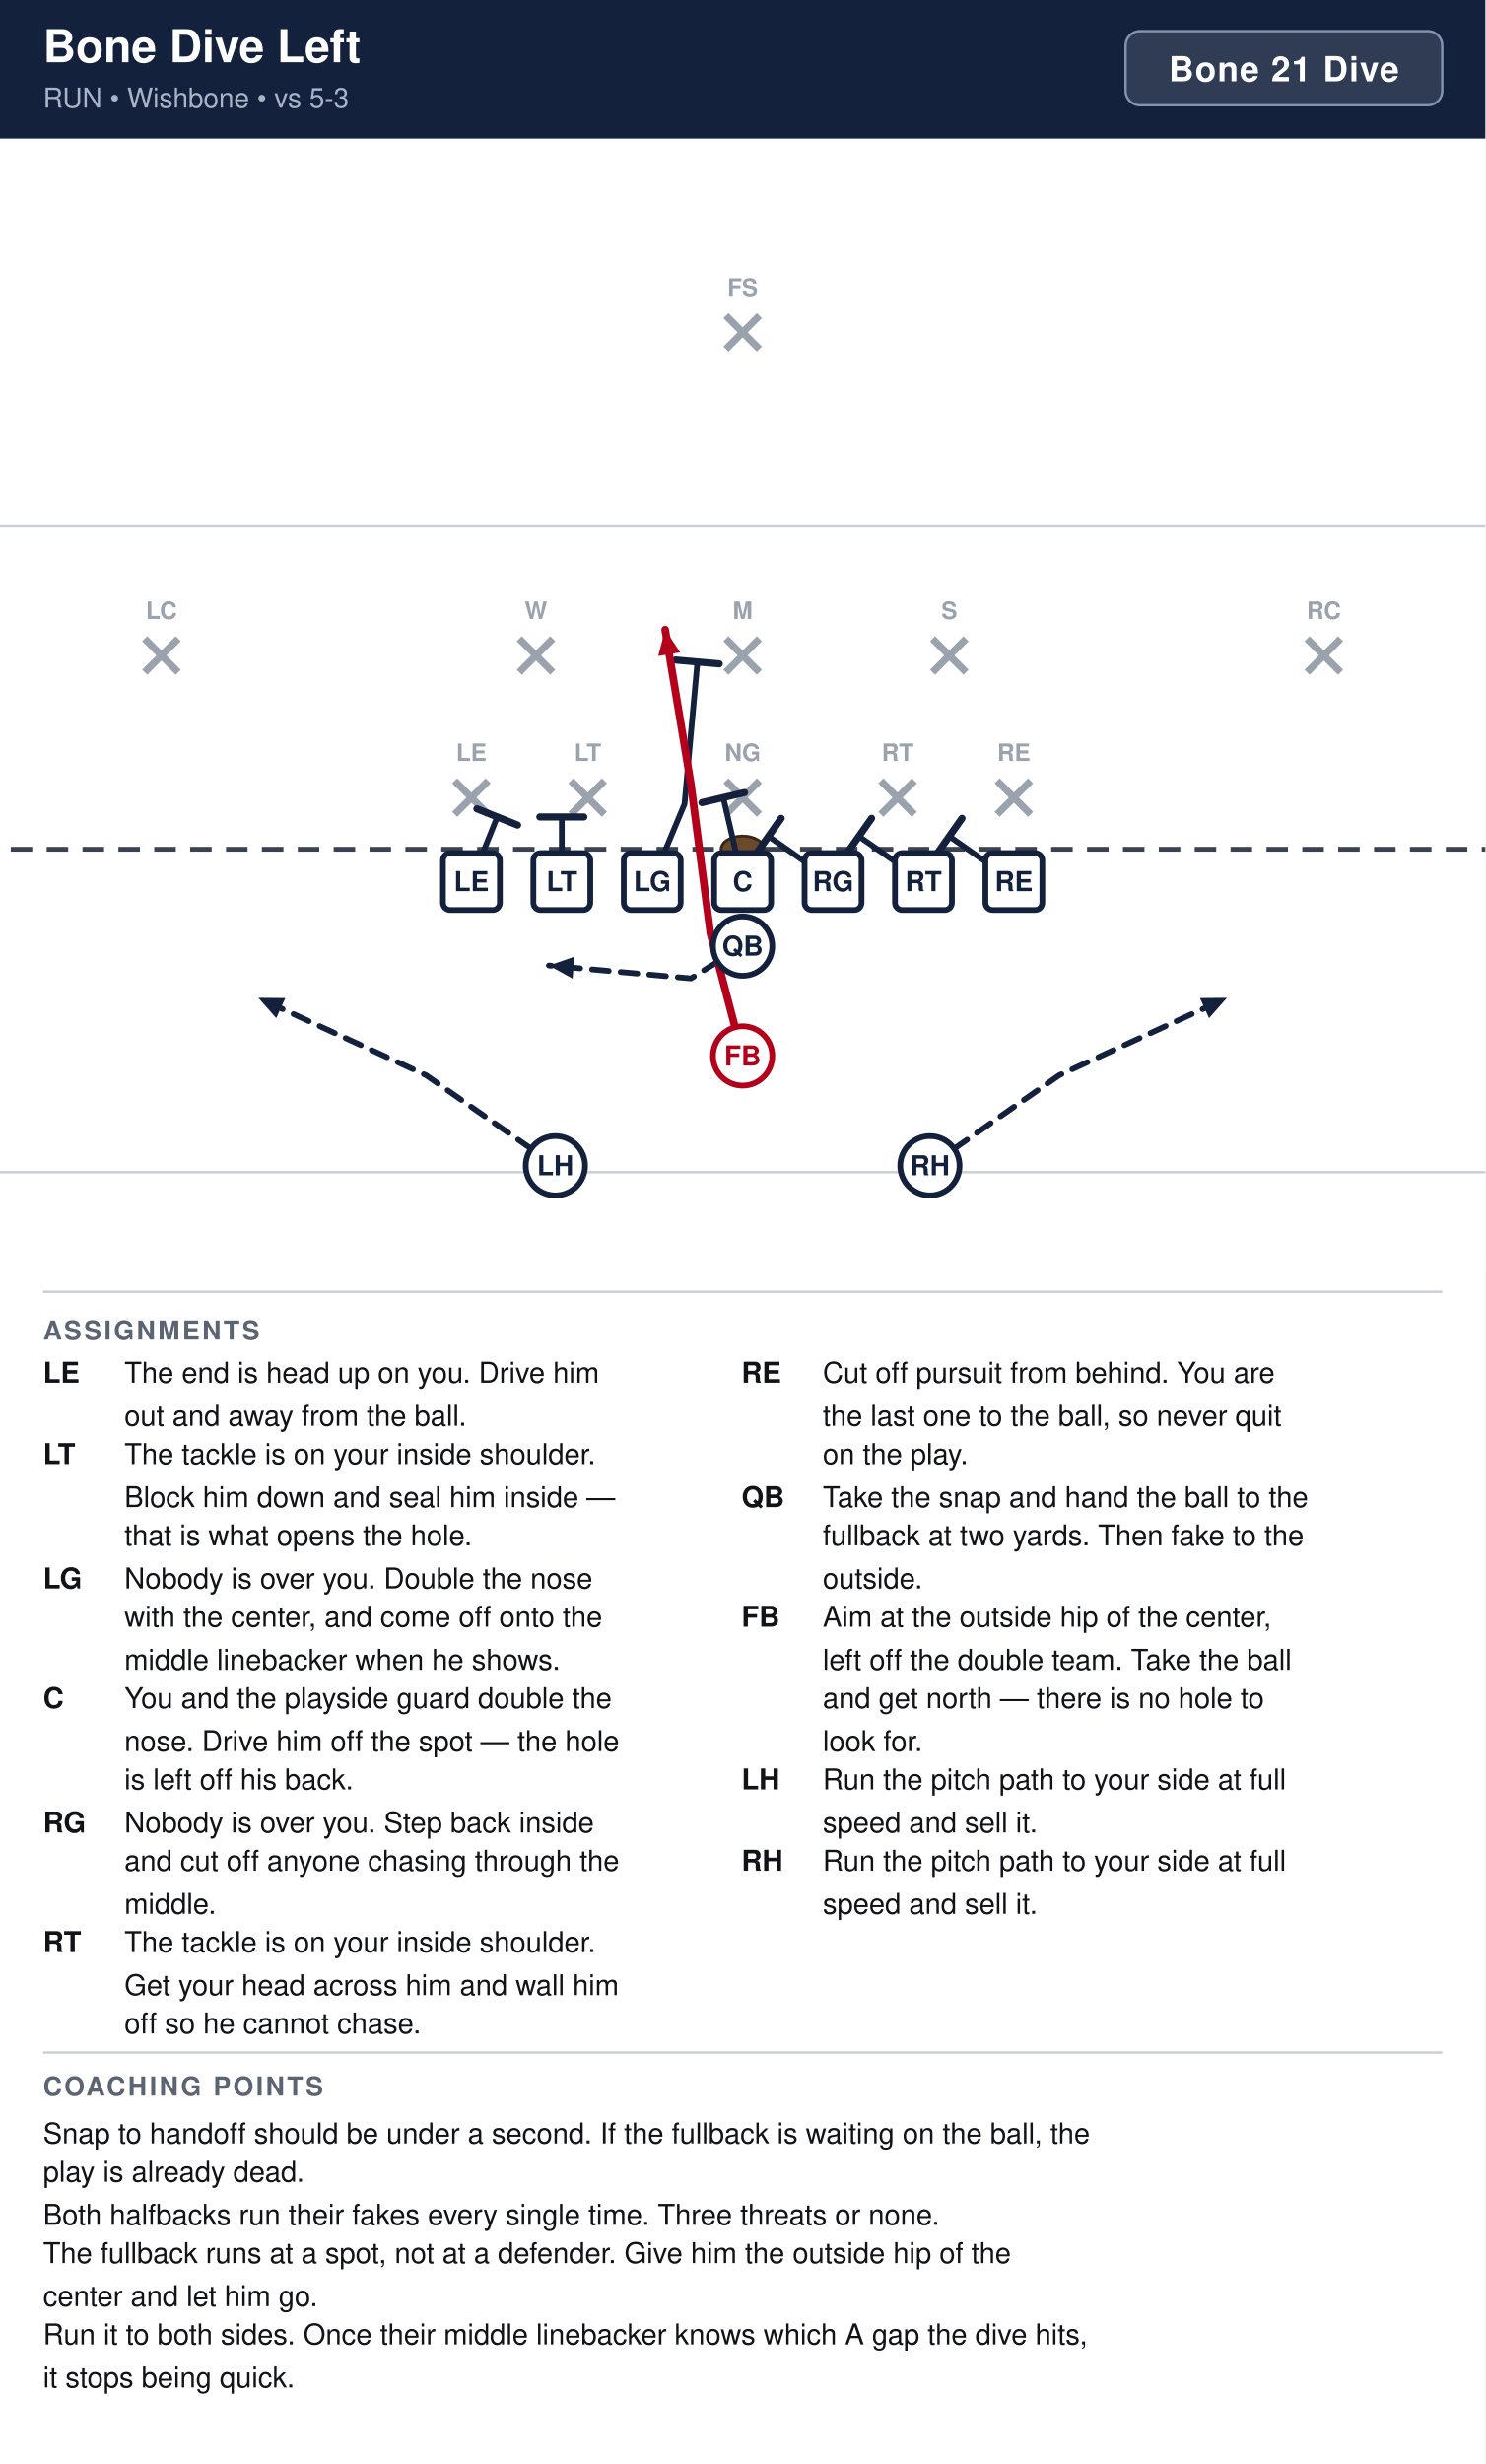
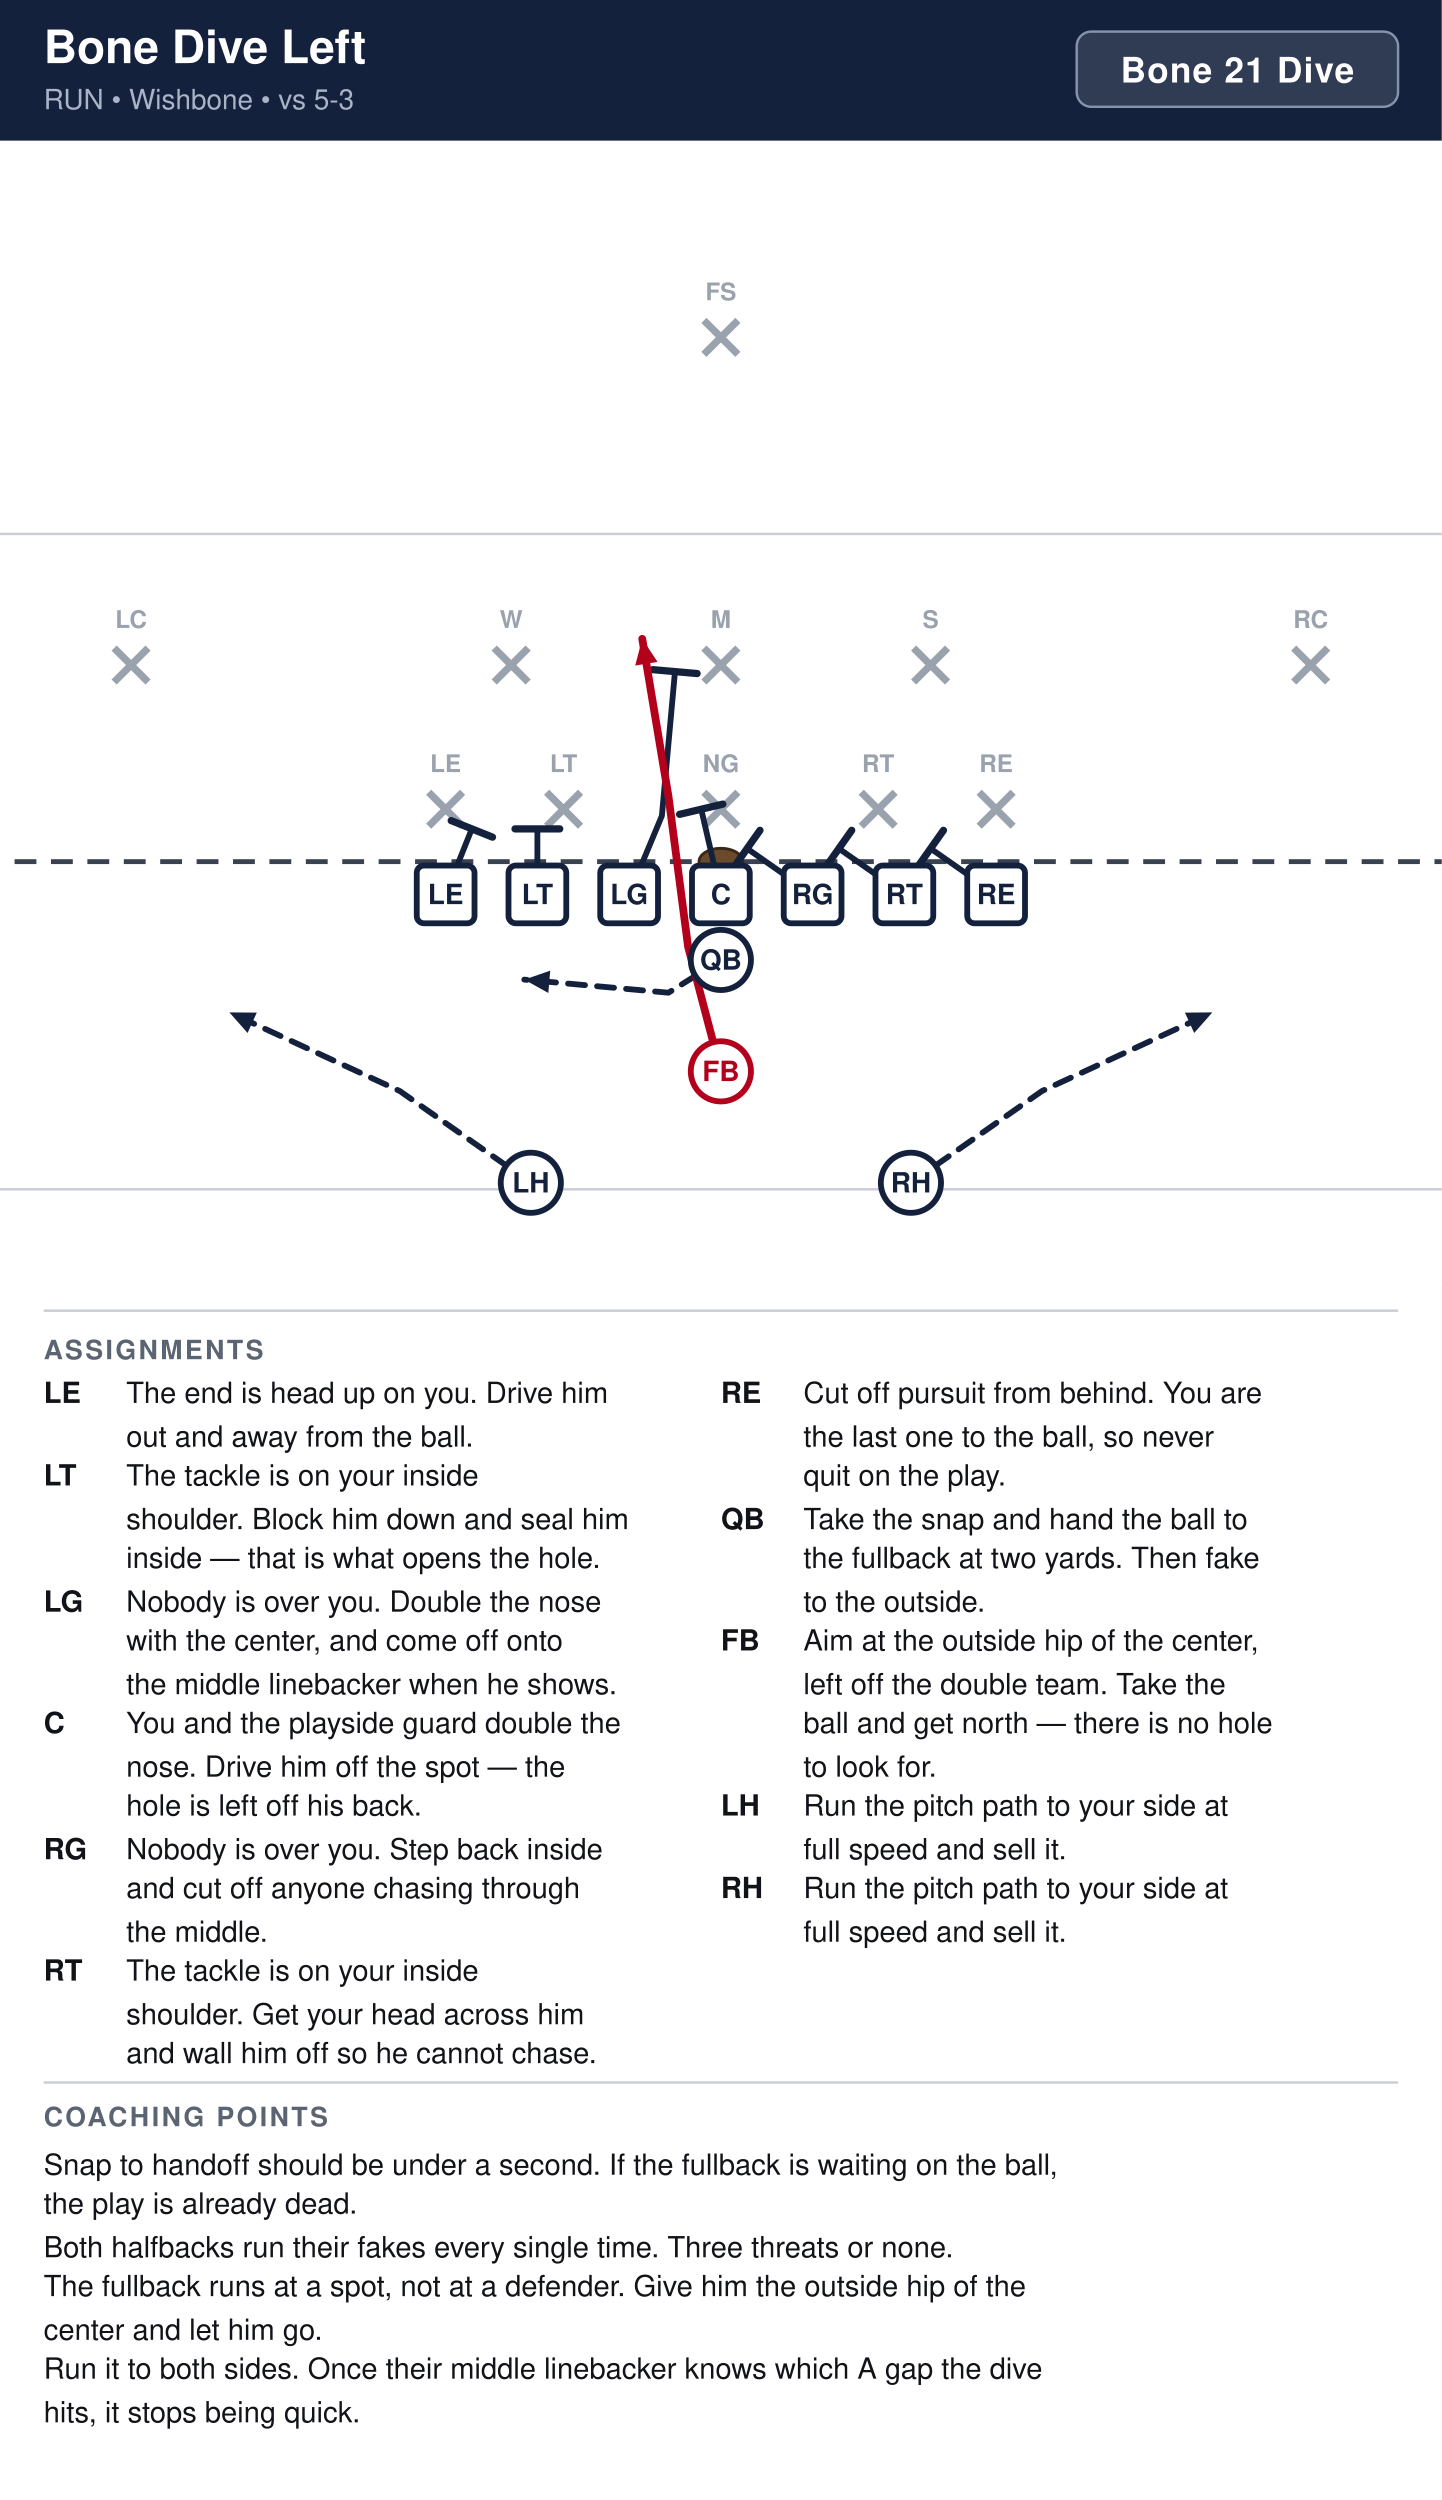
- <svg xmlns="http://www.w3.org/2000/svg" width="621" height="1030" viewBox="0 0 621 1030" font-family="Segoe UI, Helvetica, Arial, sans-serif">
+ <svg xmlns="http://www.w3.org/2000/svg" width="594" height="1030" viewBox="0 0 594 1030" font-family="Segoe UI, Helvetica, Arial, sans-serif">
  <rect width="100%" height="100%" fill="#ffffff" />
-   <rect x="0" y="0" width="621" height="58" fill="#14213d" />
+   <rect x="0" y="0" width="594" height="58" fill="#14213d" />
  <text x="18" y="26" font-size="19" font-weight="700" fill="#ffffff">Bone Dive Left</text>
  <text x="18" y="45" font-size="11.5" fill="#a9b4c7">RUN  •  Wishbone  •  vs 5-3</text>
-   <rect x="470.6" y="13" width="132.4" height="31" rx="6" fill="#ffffff" fill-opacity="0.12" stroke="#8593ad" stroke-width="1" />
-   <text x="536.8" y="34" text-anchor="middle" font-size="14.5" font-weight="700" fill="#ffffff" letter-spacing="0.5">Bone 21 Dive</text>
+   <rect x="443.6" y="13" width="132.4" height="31" rx="6" fill="#ffffff" fill-opacity="0.12" stroke="#8593ad" stroke-width="1" />
+   <text x="509.8" y="34" text-anchor="middle" font-size="14.5" font-weight="700" fill="#ffffff" letter-spacing="0.5">Bone 21 Dive</text>
  <clipPath id="fieldclip">
-     <rect x="0" y="58" width="621" height="472" />
+     <rect x="0" y="58" width="594" height="472" />
  </clipPath>
  <g clip-path="url(#fieldclip)">
-     <g transform="translate(-40.5,31.0)">
+     <g transform="translate(-54.0,31.0)">
      <rect x="0" y="0" width="702" height="513" fill="#ffffff" />
      <line x1="0" y1="459.0" x2="702" y2="459.0" stroke="#c8cdd6" stroke-width="1" />
      <line x1="0" y1="189.0" x2="702" y2="189.0" stroke="#c8cdd6" stroke-width="1" />
      <line x1="0" y1="324.0" x2="702" y2="324.0" stroke="#3a4150" stroke-width="2" stroke-dasharray="9 6" />
      <ellipse cx="351.0" cy="324.0" rx="9" ry="5.5" fill="#6b4a2b" stroke="#3a2716" stroke-width="1.2" />
      <line x1="230.6" y1="295.4" x2="244.6" y2="309.4" stroke="#9aa2ae" stroke-width="3" />
      <line x1="244.6" y1="295.4" x2="230.6" y2="309.4" stroke="#9aa2ae" stroke-width="3" />
      <text x="237.6" y="287.1" text-anchor="middle" font-size="10" fill="#9aa2ae" font-weight="600">LE</text>
      <line x1="279.2" y1="295.4" x2="293.2" y2="309.4" stroke="#9aa2ae" stroke-width="3" />
      <line x1="293.2" y1="295.4" x2="279.2" y2="309.4" stroke="#9aa2ae" stroke-width="3" />
      <text x="286.2" y="287.1" text-anchor="middle" font-size="10" fill="#9aa2ae" font-weight="600">LT</text>
      <line x1="344.0" y1="295.4" x2="358.0" y2="309.4" stroke="#9aa2ae" stroke-width="3" />
      <line x1="358.0" y1="295.4" x2="344.0" y2="309.4" stroke="#9aa2ae" stroke-width="3" />
      <text x="351.0" y="287.1" text-anchor="middle" font-size="10" fill="#9aa2ae" font-weight="600">NG</text>
      <line x1="408.8" y1="295.4" x2="422.8" y2="309.4" stroke="#9aa2ae" stroke-width="3" />
      <line x1="422.8" y1="295.4" x2="408.8" y2="309.4" stroke="#9aa2ae" stroke-width="3" />
      <text x="415.8" y="287.1" text-anchor="middle" font-size="10" fill="#9aa2ae" font-weight="600">RT</text>
      <line x1="457.4" y1="295.4" x2="471.4" y2="309.4" stroke="#9aa2ae" stroke-width="3" />
      <line x1="471.4" y1="295.4" x2="457.4" y2="309.4" stroke="#9aa2ae" stroke-width="3" />
      <text x="464.4" y="287.1" text-anchor="middle" font-size="10" fill="#9aa2ae" font-weight="600">RE</text>
      <line x1="257.6" y1="236.0" x2="271.6" y2="250.0" stroke="#9aa2ae" stroke-width="3" />
      <line x1="271.6" y1="236.0" x2="257.6" y2="250.0" stroke="#9aa2ae" stroke-width="3" />
      <text x="264.6" y="227.7" text-anchor="middle" font-size="10" fill="#9aa2ae" font-weight="600">W</text>
      <line x1="344.0" y1="236.0" x2="358.0" y2="250.0" stroke="#9aa2ae" stroke-width="3" />
      <line x1="358.0" y1="236.0" x2="344.0" y2="250.0" stroke="#9aa2ae" stroke-width="3" />
      <text x="351.0" y="227.7" text-anchor="middle" font-size="10" fill="#9aa2ae" font-weight="600">M</text>
      <line x1="430.4" y1="236.0" x2="444.4" y2="250.0" stroke="#9aa2ae" stroke-width="3" />
      <line x1="444.4" y1="236.0" x2="430.4" y2="250.0" stroke="#9aa2ae" stroke-width="3" />
      <text x="437.4" y="227.7" text-anchor="middle" font-size="10" fill="#9aa2ae" font-weight="600">S</text>
      <line x1="101.0" y1="236.0" x2="115.0" y2="250.0" stroke="#9aa2ae" stroke-width="3" />
      <line x1="115.0" y1="236.0" x2="101.0" y2="250.0" stroke="#9aa2ae" stroke-width="3" />
      <text x="108.0" y="227.7" text-anchor="middle" font-size="10" fill="#9aa2ae" font-weight="600">LC</text>
      <line x1="587.0" y1="236.0" x2="601.0" y2="250.0" stroke="#9aa2ae" stroke-width="3" />
      <line x1="601.0" y1="236.0" x2="587.0" y2="250.0" stroke="#9aa2ae" stroke-width="3" />
      <text x="594.0" y="227.7" text-anchor="middle" font-size="10" fill="#9aa2ae" font-weight="600">RC</text>
      <line x1="344.0" y1="101.0" x2="358.0" y2="115.0" stroke="#9aa2ae" stroke-width="3" />
      <line x1="358.0" y1="101.0" x2="344.0" y2="115.0" stroke="#9aa2ae" stroke-width="3" />
      <text x="351.0" y="92.7" text-anchor="middle" font-size="10" fill="#9aa2ae" font-weight="600">FS</text>
      <path d="M464.4,337.5 L437.4,318.6" fill="none" stroke="#14213d" stroke-width="2.4" stroke-linecap="round" stroke-linejoin="round" />
      <line x1="432.1" y1="326.1" x2="442.7" y2="311.1" stroke="#14213d" stroke-width="3.0" stroke-linecap="round" />
      <path d="M426.6,337.5 L399.6,318.6" fill="none" stroke="#14213d" stroke-width="2.4" stroke-linecap="round" stroke-linejoin="round" />
      <line x1="394.3" y1="326.1" x2="404.9" y2="311.1" stroke="#14213d" stroke-width="3.0" stroke-linecap="round" />
      <path d="M388.8,337.5 L361.8,318.6" fill="none" stroke="#14213d" stroke-width="2.4" stroke-linecap="round" stroke-linejoin="round" />
      <line x1="356.5" y1="326.1" x2="367.1" y2="311.1" stroke="#14213d" stroke-width="3.0" stroke-linecap="round" />
      <path d="M351.0,337.5 L342.9,302.4" fill="none" stroke="#14213d" stroke-width="2.4" stroke-linecap="round" stroke-linejoin="round" />
      <line x1="334.0" y1="304.5" x2="351.8" y2="300.3" stroke="#14213d" stroke-width="3.0" stroke-linecap="round" />
      <path d="M313.2,337.5 L326.7,305.1 L332.1,245.7" fill="none" stroke="#14213d" stroke-width="2.4" stroke-linecap="round" stroke-linejoin="round" />
      <line x1="323.0" y1="244.9" x2="341.2" y2="246.5" stroke="#14213d" stroke-width="3.0" stroke-linecap="round" />
      <path d="M275.4,337.5 L275.4,310.5" fill="none" stroke="#14213d" stroke-width="2.4" stroke-linecap="round" stroke-linejoin="round" />
      <line x1="266.2" y1="310.5" x2="284.6" y2="310.5" stroke="#14213d" stroke-width="3.0" stroke-linecap="round" />
      <path d="M237.6,337.5 L248.4,310.5" fill="none" stroke="#14213d" stroke-width="2.4" stroke-linecap="round" stroke-linejoin="round" />
      <line x1="239.9" y1="307.1" x2="256.9" y2="313.9" stroke="#14213d" stroke-width="3.0" stroke-linecap="round" />
      <path d="M351.0,364.5 L329.4,378.0 L270.0,372.6" fill="none" stroke="#14213d" stroke-width="2.4" stroke-linecap="round" stroke-linejoin="round" stroke-dasharray="7 5" />
      <polygon points="270.0,372.6 280.7,368.9 279.9,378.1" fill="#14213d" />
      <path d="M351.0,410.4 L337.5,359.1 L329.4,297.0 L318.6,232.2" fill="none" stroke="#b3001b" stroke-width="3.2" stroke-linecap="round" stroke-linejoin="round" />
      <polygon points="318.6,232.2 324.9,241.7 315.7,243.2" fill="#b3001b" />
      <path d="M429.3,456.3 L483.3,418.5 L553.5,386.1" fill="none" stroke="#14213d" stroke-width="2.4" stroke-linecap="round" stroke-linejoin="round" stroke-dasharray="7 5" />
      <polygon points="553.5,386.1 546.0,394.6 542.2,386.2" fill="#14213d" />
      <path d="M272.7,456.3 L218.7,418.5 L148.5,386.1" fill="none" stroke="#14213d" stroke-width="2.4" stroke-linecap="round" stroke-linejoin="round" stroke-dasharray="7 5" />
      <polygon points="148.5,386.1 159.8,386.2 156.0,394.6" fill="#14213d" />
      <rect x="225.7" y="325.6" width="23.8" height="23.8" rx="3" fill="#ffffff" stroke="#14213d" stroke-width="2.4" />
      <text x="237.6" y="341.5" text-anchor="middle" font-size="11.5" font-weight="700" fill="#14213d">LE</text>
      <rect x="263.5" y="325.6" width="23.8" height="23.8" rx="3" fill="#ffffff" stroke="#14213d" stroke-width="2.4" />
      <text x="275.4" y="341.5" text-anchor="middle" font-size="11.5" font-weight="700" fill="#14213d">LT</text>
      <rect x="301.3" y="325.6" width="23.8" height="23.8" rx="3" fill="#ffffff" stroke="#14213d" stroke-width="2.4" />
      <text x="313.2" y="341.5" text-anchor="middle" font-size="11.5" font-weight="700" fill="#14213d">LG</text>
      <rect x="339.1" y="325.6" width="23.8" height="23.8" rx="3" fill="#ffffff" stroke="#14213d" stroke-width="2.4" />
      <text x="351.0" y="341.5" text-anchor="middle" font-size="11.5" font-weight="700" fill="#14213d">C</text>
      <rect x="376.9" y="325.6" width="23.8" height="23.8" rx="3" fill="#ffffff" stroke="#14213d" stroke-width="2.4" />
      <text x="388.8" y="341.5" text-anchor="middle" font-size="11.5" font-weight="700" fill="#14213d">RG</text>
      <rect x="414.7" y="325.6" width="23.8" height="23.8" rx="3" fill="#ffffff" stroke="#14213d" stroke-width="2.4" />
      <text x="426.6" y="341.5" text-anchor="middle" font-size="11.5" font-weight="700" fill="#14213d">RT</text>
      <rect x="452.5" y="325.6" width="23.8" height="23.8" rx="3" fill="#ffffff" stroke="#14213d" stroke-width="2.4" />
      <text x="464.4" y="341.5" text-anchor="middle" font-size="11.5" font-weight="700" fill="#14213d">RE</text>
      <circle cx="351.0" cy="364.5" r="12.4" fill="#ffffff" stroke="#14213d" stroke-width="2.4" />
      <text x="351.0" y="368.5" text-anchor="middle" font-size="11.5" font-weight="700" fill="#14213d">QB</text>
      <circle cx="351.0" cy="410.4" r="12.4" fill="#ffffff" stroke="#b3001b" stroke-width="2.4" />
      <text x="351.0" y="414.4" text-anchor="middle" font-size="11.5" font-weight="700" fill="#b3001b">FB</text>
      <circle cx="272.7" cy="456.3" r="12.4" fill="#ffffff" stroke="#14213d" stroke-width="2.4" />
      <text x="272.7" y="460.3" text-anchor="middle" font-size="11.5" font-weight="700" fill="#14213d">LH</text>
      <circle cx="429.3" cy="456.3" r="12.4" fill="#ffffff" stroke="#14213d" stroke-width="2.4" />
      <text x="429.3" y="460.3" text-anchor="middle" font-size="11.5" font-weight="700" fill="#14213d">RH</text>
    </g>
  </g>
-   <line x1="18" y1="540" x2="603" y2="540" stroke="#c8cdd6" stroke-width="1" />
+   <line x1="18" y1="540" x2="576" y2="540" stroke="#c8cdd6" stroke-width="1" />
  <text x="18" y="560" font-size="11" font-weight="700" fill="#5b6472" letter-spacing="1">ASSIGNMENTS</text>
  <text x="18" y="578" font-size="12" font-weight="700" fill="#111318">LE</text>
  <text x="52" y="578" font-size="12" fill="#111318">The end is head up on you. Drive him</text>
  <text x="52" y="596" font-size="12" fill="#111318">out and away from the ball.</text>
  <text x="18" y="612" font-size="12" font-weight="700" fill="#111318">LT</text>
-   <text x="52" y="612" font-size="12" fill="#111318">The tackle is on your inside shoulder.</text>
-   <text x="52" y="630" font-size="12" fill="#111318">Block him down and seal him inside —</text>
-   <text x="52" y="646" font-size="12" fill="#111318">that is what opens the hole.</text>
+   <text x="52" y="612" font-size="12" fill="#111318">The tackle is on your inside</text>
+   <text x="52" y="630" font-size="12" fill="#111318">shoulder. Block him down and seal him</text>
+   <text x="52" y="646" font-size="12" fill="#111318">inside — that is what opens the hole.</text>
  <text x="18" y="664" font-size="12" font-weight="700" fill="#111318">LG</text>
  <text x="52" y="664" font-size="12" fill="#111318">Nobody is over you. Double the nose</text>
-   <text x="52" y="680" font-size="12" fill="#111318">with the center, and come off onto the</text>
-   <text x="52" y="698" font-size="12" fill="#111318">middle linebacker when he shows.</text>
+   <text x="52" y="680" font-size="12" fill="#111318">with the center, and come off onto</text>
+   <text x="52" y="698" font-size="12" fill="#111318">the middle linebacker when he shows.</text>
  <text x="18" y="714" font-size="12" font-weight="700" fill="#111318">C</text>
  <text x="52" y="714" font-size="12" fill="#111318">You and the playside guard double the</text>
-   <text x="52" y="732" font-size="12" fill="#111318">nose. Drive him off the spot — the hole</text>
-   <text x="52" y="748" font-size="12" fill="#111318">is left off his back.</text>
+   <text x="52" y="732" font-size="12" fill="#111318">nose. Drive him off the spot — the</text>
+   <text x="52" y="748" font-size="12" fill="#111318">hole is left off his back.</text>
  <text x="18" y="766" font-size="12" font-weight="700" fill="#111318">RG</text>
  <text x="52" y="766" font-size="12" fill="#111318">Nobody is over you. Step back inside</text>
-   <text x="52" y="782" font-size="12" fill="#111318">and cut off anyone chasing through the</text>
-   <text x="52" y="800" font-size="12" fill="#111318">middle.</text>
+   <text x="52" y="782" font-size="12" fill="#111318">and cut off anyone chasing through</text>
+   <text x="52" y="800" font-size="12" fill="#111318">the middle.</text>
  <text x="18" y="816" font-size="12" font-weight="700" fill="#111318">RT</text>
-   <text x="52" y="816" font-size="12" fill="#111318">The tackle is on your inside shoulder.</text>
-   <text x="52" y="834" font-size="12" fill="#111318">Get your head across him and wall him</text>
-   <text x="52" y="850" font-size="12" fill="#111318">off so he cannot chase.</text>
-   <text x="310" y="578" font-size="12" font-weight="700" fill="#111318">RE</text>
-   <text x="344" y="578" font-size="12" fill="#111318">Cut off pursuit from behind. You are</text>
-   <text x="344" y="596" font-size="12" fill="#111318">the last one to the ball, so never quit</text>
-   <text x="344" y="612" font-size="12" fill="#111318">on the play.</text>
-   <text x="310" y="630" font-size="12" font-weight="700" fill="#111318">QB</text>
-   <text x="344" y="630" font-size="12" fill="#111318">Take the snap and hand the ball to the</text>
-   <text x="344" y="646" font-size="12" fill="#111318">fullback at two yards. Then fake to the</text>
-   <text x="344" y="664" font-size="12" fill="#111318">outside.</text>
-   <text x="310" y="680" font-size="12" font-weight="700" fill="#111318">FB</text>
-   <text x="344" y="680" font-size="12" fill="#111318">Aim at the outside hip of the center,</text>
-   <text x="344" y="698" font-size="12" fill="#111318">left off the double team. Take the ball</text>
-   <text x="344" y="714" font-size="12" fill="#111318">and get north — there is no hole to</text>
-   <text x="344" y="732" font-size="12" fill="#111318">look for.</text>
-   <text x="310" y="748" font-size="12" font-weight="700" fill="#111318">LH</text>
-   <text x="344" y="748" font-size="12" fill="#111318">Run the pitch path to your side at full</text>
-   <text x="344" y="766" font-size="12" fill="#111318">speed and sell it.</text>
-   <text x="310" y="782" font-size="12" font-weight="700" fill="#111318">RH</text>
-   <text x="344" y="782" font-size="12" fill="#111318">Run the pitch path to your side at full</text>
-   <text x="344" y="800" font-size="12" fill="#111318">speed and sell it.</text>
-   <line x1="18" y1="858" x2="603" y2="858" stroke="#c8cdd6" stroke-width="1" />
+   <text x="52" y="816" font-size="12" fill="#111318">The tackle is on your inside</text>
+   <text x="52" y="834" font-size="12" fill="#111318">shoulder. Get your head across him</text>
+   <text x="52" y="850" font-size="12" fill="#111318">and wall him off so he cannot chase.</text>
+   <text x="297" y="578" font-size="12" font-weight="700" fill="#111318">RE</text>
+   <text x="331" y="578" font-size="12" fill="#111318">Cut off pursuit from behind. You are</text>
+   <text x="331" y="596" font-size="12" fill="#111318">the last one to the ball, so never</text>
+   <text x="331" y="612" font-size="12" fill="#111318">quit on the play.</text>
+   <text x="297" y="630" font-size="12" font-weight="700" fill="#111318">QB</text>
+   <text x="331" y="630" font-size="12" fill="#111318">Take the snap and hand the ball to</text>
+   <text x="331" y="646" font-size="12" fill="#111318">the fullback at two yards. Then fake</text>
+   <text x="331" y="664" font-size="12" fill="#111318">to the outside.</text>
+   <text x="297" y="680" font-size="12" font-weight="700" fill="#111318">FB</text>
+   <text x="331" y="680" font-size="12" fill="#111318">Aim at the outside hip of the center,</text>
+   <text x="331" y="698" font-size="12" fill="#111318">left off the double team. Take the</text>
+   <text x="331" y="714" font-size="12" fill="#111318">ball and get north — there is no hole</text>
+   <text x="331" y="732" font-size="12" fill="#111318">to look for.</text>
+   <text x="297" y="748" font-size="12" font-weight="700" fill="#111318">LH</text>
+   <text x="331" y="748" font-size="12" fill="#111318">Run the pitch path to your side at</text>
+   <text x="331" y="766" font-size="12" fill="#111318">full speed and sell it.</text>
+   <text x="297" y="782" font-size="12" font-weight="700" fill="#111318">RH</text>
+   <text x="331" y="782" font-size="12" fill="#111318">Run the pitch path to your side at</text>
+   <text x="331" y="800" font-size="12" fill="#111318">full speed and sell it.</text>
+   <line x1="18" y1="858" x2="576" y2="858" stroke="#c8cdd6" stroke-width="1" />
  <text x="18" y="876" font-size="11" font-weight="700" fill="#5b6472" letter-spacing="1">COACHING POINTS</text>
-   <text x="18" y="896" font-size="12" fill="#111318">Snap to handoff should be under a second. If the fullback is waiting on the ball, the</text>
-   <text x="18" y="912" font-size="12" fill="#111318">play is already dead.</text>
+   <text x="18" y="896" font-size="12" fill="#111318">Snap to handoff should be under a second. If the fullback is waiting on the ball,</text>
+   <text x="18" y="912" font-size="12" fill="#111318">the play is already dead.</text>
  <text x="18" y="930" font-size="12" fill="#111318">Both halfbacks run their fakes every single time. Three threats or none.</text>
  <text x="18" y="946" font-size="12" fill="#111318">The fullback runs at a spot, not at a defender. Give him the outside hip of the</text>
  <text x="18" y="964" font-size="12" fill="#111318">center and let him go.</text>
-   <text x="18" y="980" font-size="12" fill="#111318">Run it to both sides. Once their middle linebacker knows which A gap the dive hits,</text>
-   <text x="18" y="998" font-size="12" fill="#111318">it stops being quick.</text>
+   <text x="18" y="980" font-size="12" fill="#111318">Run it to both sides. Once their middle linebacker knows which A gap the dive</text>
+   <text x="18" y="998" font-size="12" fill="#111318">hits, it stops being quick.</text>
</svg>
